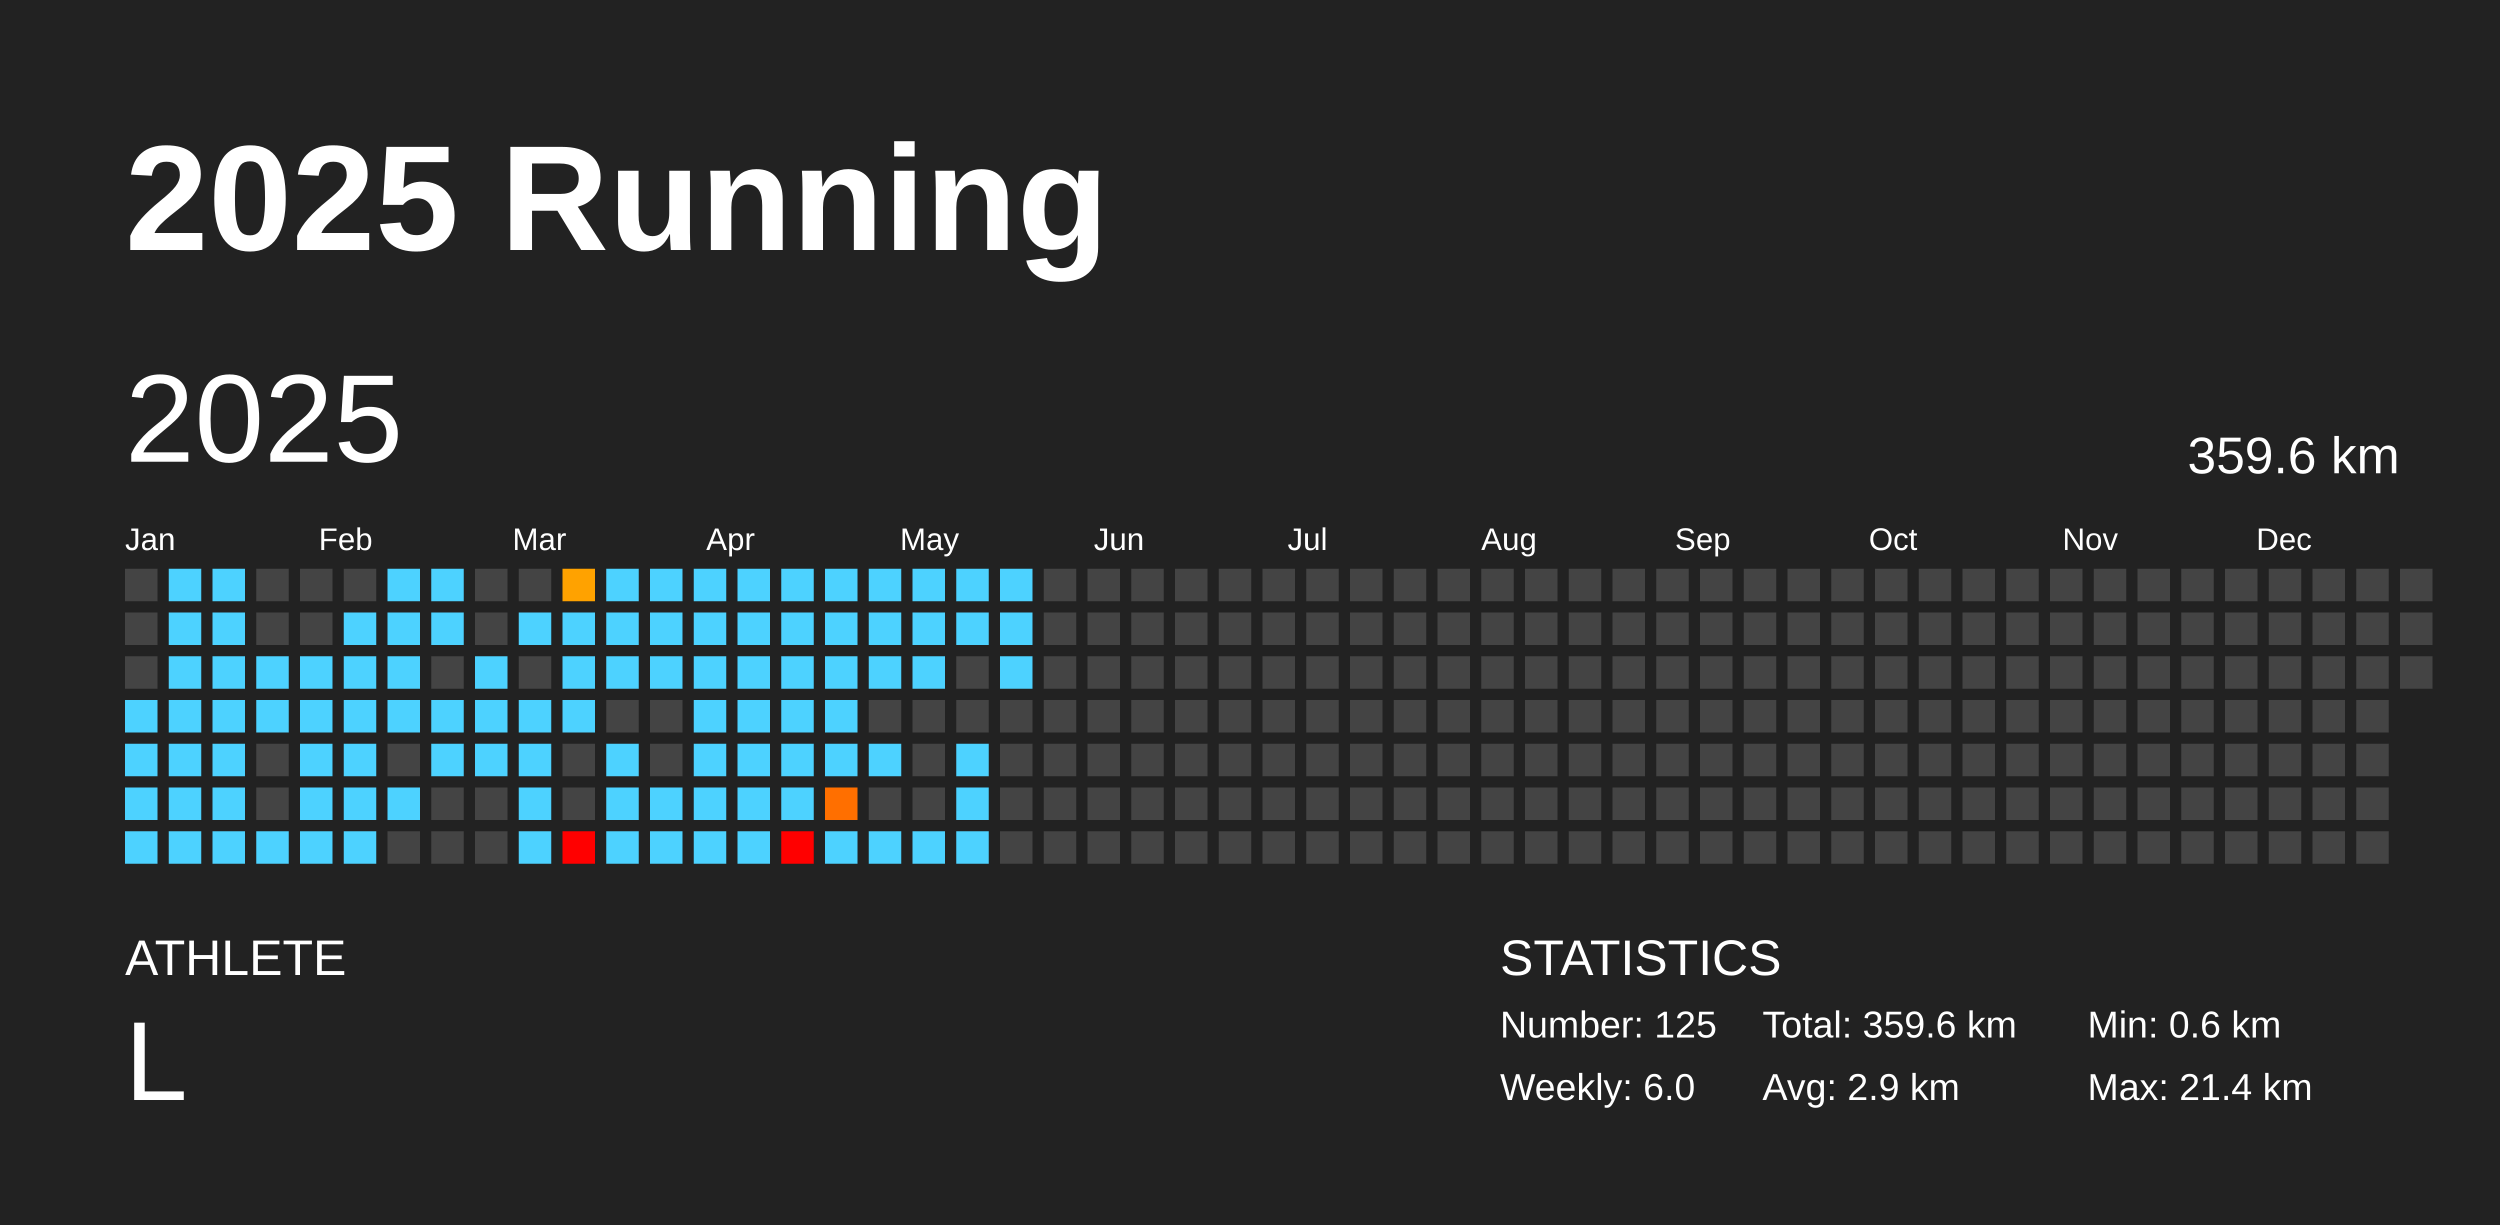
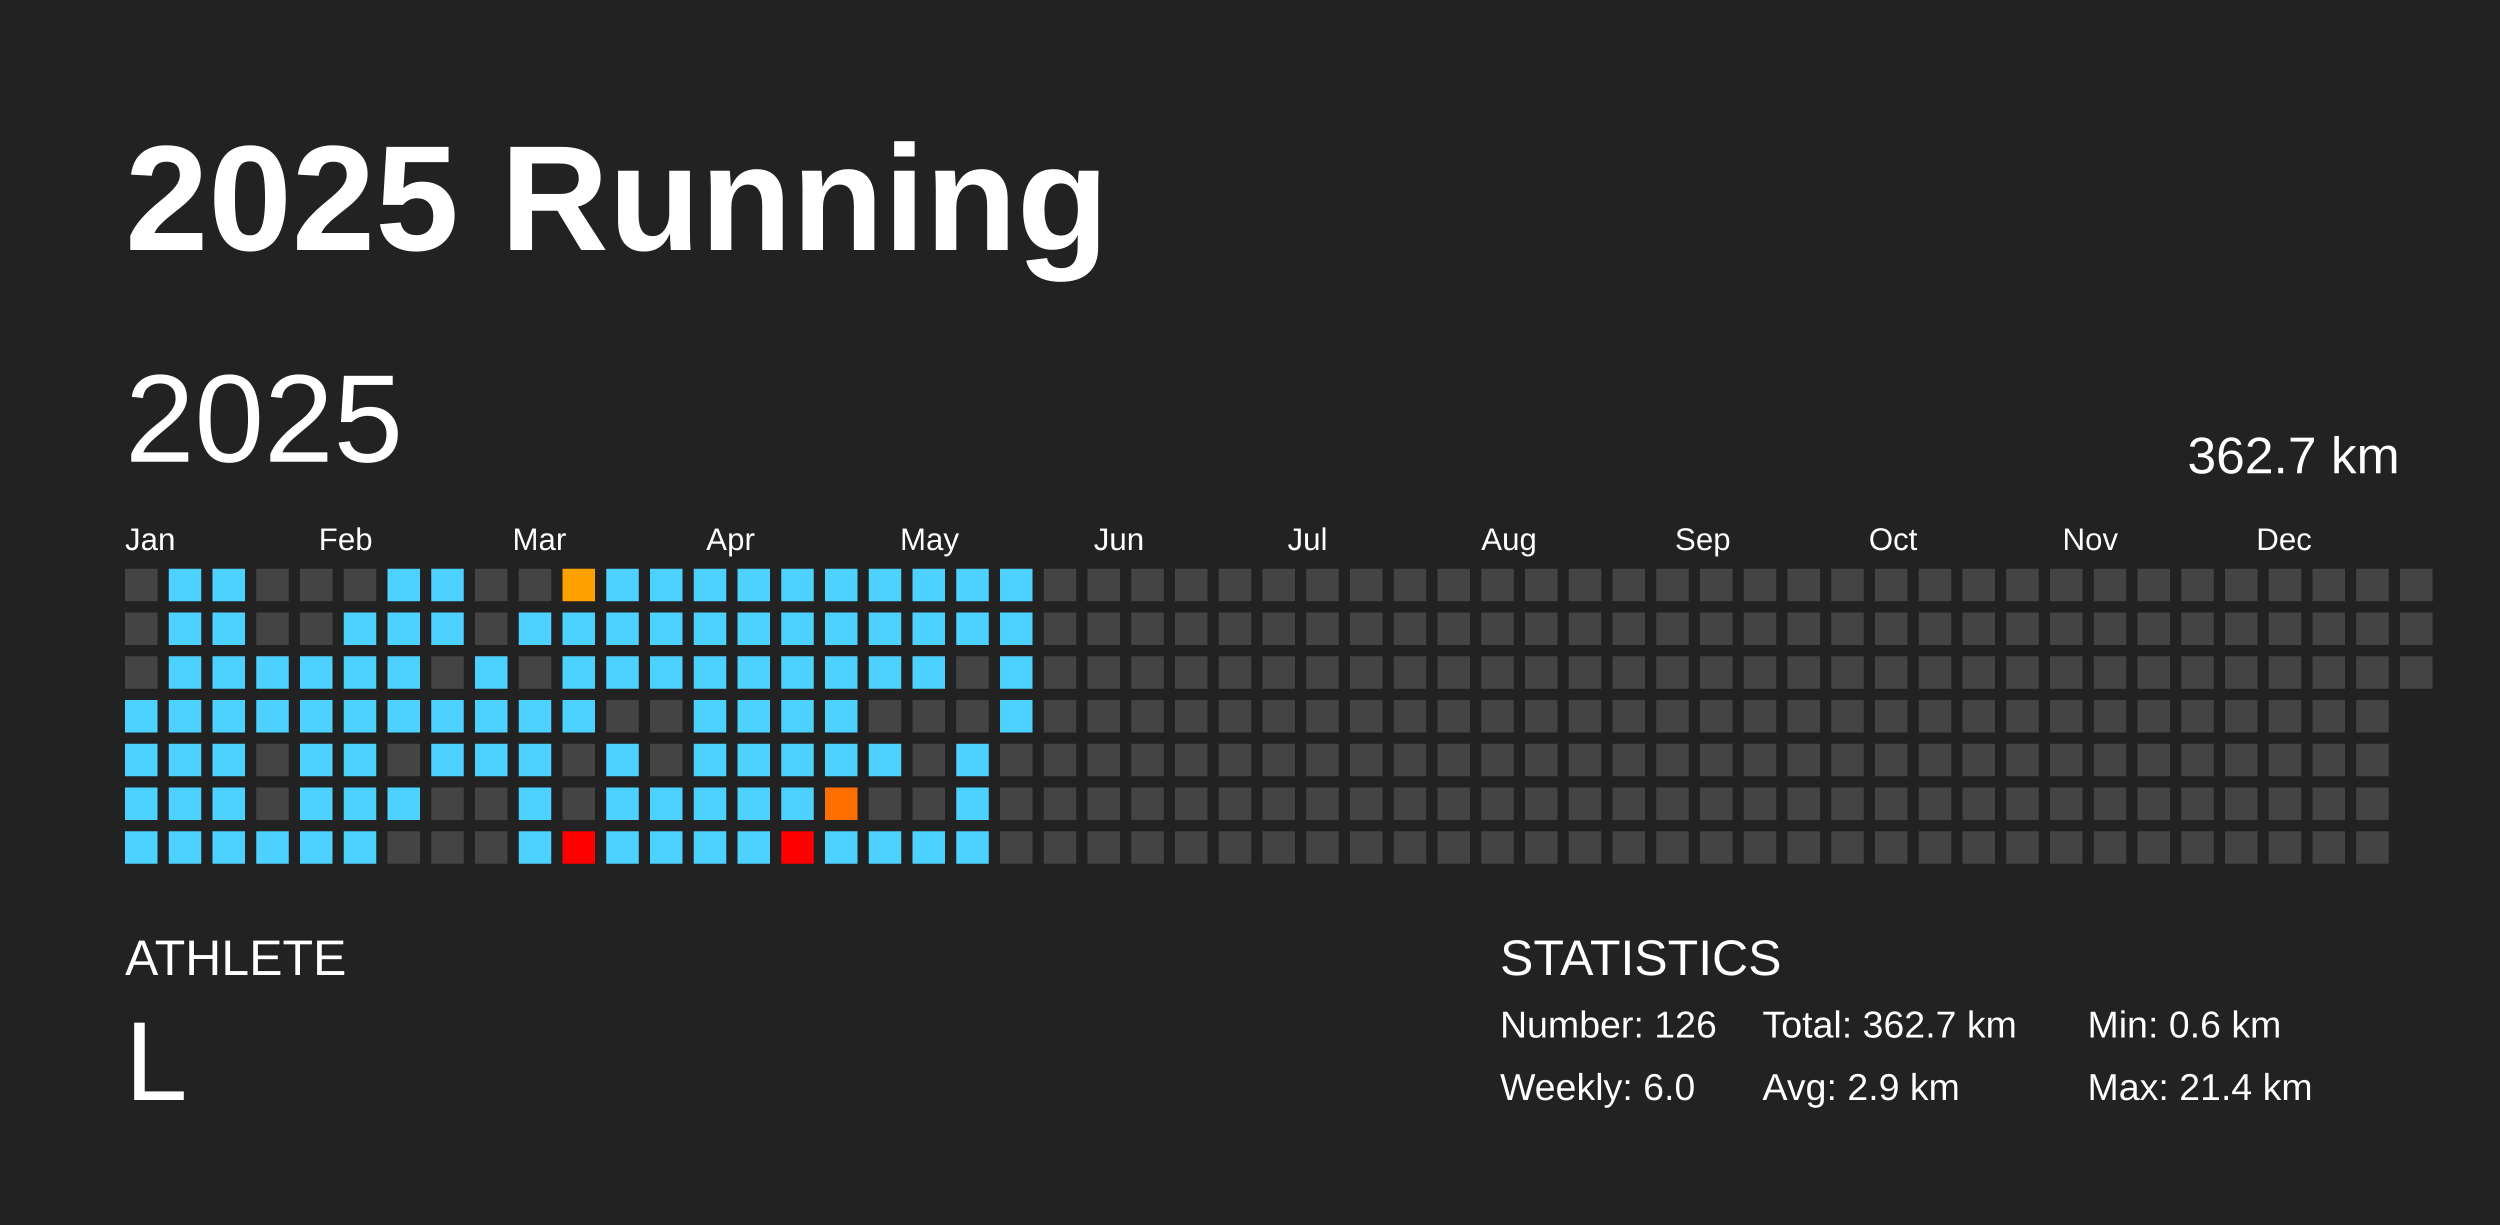
<svg xmlns="http://www.w3.org/2000/svg" baseProfile="full" height="98mm" version="1.1" viewBox="0,0,200,98" width="200mm">
  <defs />
  <rect fill="#222222" height="98" width="200" x="0" y="0" />
  <text fill="#FFFFFF" style="font-size:12px; font-family:Arial; font-weight:bold;" x="10" y="20">2025 Running</text>
  <text fill="#FFFFFF" style="font-size:4px; font-family:Arial" x="10" y="78">ATHLETE</text>
  <text fill="#FFFFFF" style="font-size:9px; font-family:Arial" x="10" y="88">L</text>
  <text fill="#FFFFFF" style="font-size:4px; font-family:Arial" x="120" y="78">STATISTICS</text>
-   <text fill="#FFFFFF" style="font-size:3px; font-family:Arial" x="120" y="83">Number: 125</text>
+   <text fill="#FFFFFF" style="font-size:3px; font-family:Arial" x="120" y="83">Number: 126</text>
  <text fill="#FFFFFF" style="font-size:3px; font-family:Arial" x="120" y="88">Weekly: 6.0</text>
-   <text fill="#FFFFFF" style="font-size:3px; font-family:Arial" x="141" y="83">Total: 359.6 km</text>
+   <text fill="#FFFFFF" style="font-size:3px; font-family:Arial" x="141" y="83">Total: 362.7 km</text>
  <text fill="#FFFFFF" style="font-size:3px; font-family:Arial" x="141" y="88">Avg: 2.9 km</text>
  <text fill="#FFFFFF" style="font-size:3px; font-family:Arial" x="167" y="83">Min: 0.6 km</text>
  <text fill="#FFFFFF" style="font-size:3px; font-family:Arial" x="167" y="88">Max: 21.4 km</text>
  <text dominant-baseline="hanging" fill="#FFFFFF" style="font-size:10.0px; font-family:Arial;" x="10" y="30">2025</text>
-   <text dominant-baseline="hanging" fill="#FFFFFF" style="font-size:4.125px; font-family:Arial;" x="175" y="35">359.6 km</text>
+   <text dominant-baseline="hanging" fill="#FFFFFF" style="font-size:4.125px; font-family:Arial;" x="175" y="35">362.7 km</text>
  <text fill="#FFFFFF" style="font-size:2.5px; font-family:Arial" x="10.0" y="44">Jan</text>
  <text fill="#FFFFFF" style="font-size:2.5px; font-family:Arial" x="25.5" y="44">Feb</text>
  <text fill="#FFFFFF" style="font-size:2.5px; font-family:Arial" x="41.0" y="44">Mar</text>
  <text fill="#FFFFFF" style="font-size:2.5px; font-family:Arial" x="56.5" y="44">Apr</text>
  <text fill="#FFFFFF" style="font-size:2.5px; font-family:Arial" x="72.0" y="44">May</text>
  <text fill="#FFFFFF" style="font-size:2.5px; font-family:Arial" x="87.5" y="44">Jun</text>
  <text fill="#FFFFFF" style="font-size:2.5px; font-family:Arial" x="103.0" y="44">Jul</text>
  <text fill="#FFFFFF" style="font-size:2.5px; font-family:Arial" x="118.5" y="44">Aug</text>
  <text fill="#FFFFFF" style="font-size:2.5px; font-family:Arial" x="134.0" y="44">Sep</text>
  <text fill="#FFFFFF" style="font-size:2.5px; font-family:Arial" x="149.5" y="44">Oct</text>
  <text fill="#FFFFFF" style="font-size:2.5px; font-family:Arial" x="165.0" y="44">Nov</text>
  <text fill="#FFFFFF" style="font-size:2.5px; font-family:Arial" x="180.5" y="44">Dec</text>
  <rect fill="#444444" height="2.6" width="2.6" x="10.0" y="45.5" />
  <rect fill="#444444" height="2.6" width="2.6" x="10.0" y="49.0" />
  <rect fill="#444444" height="2.6" width="2.6" x="10.0" y="52.5" />
  <rect fill="#4dd2ff" height="2.6" width="2.6" x="10.0" y="56.0" />
  <rect fill="#4dd2ff" height="2.6" width="2.6" x="10.0" y="59.5" />
  <rect fill="#4dd2ff" height="2.6" width="2.6" x="10.0" y="63.0" />
  <rect fill="#4dd2ff" height="2.6" width="2.6" x="10.0" y="66.5" />
  <rect fill="#4dd2ff" height="2.6" width="2.6" x="13.5" y="45.5" />
  <rect fill="#4dd2ff" height="2.6" width="2.6" x="13.5" y="49.0" />
  <rect fill="#4dd2ff" height="2.6" width="2.6" x="13.5" y="52.5" />
  <rect fill="#4dd2ff" height="2.6" width="2.6" x="13.5" y="56.0" />
  <rect fill="#4dd2ff" height="2.6" width="2.6" x="13.5" y="59.5" />
  <rect fill="#4dd2ff" height="2.6" width="2.6" x="13.5" y="63.0" />
  <rect fill="#4dd2ff" height="2.6" width="2.6" x="13.5" y="66.5" />
  <rect fill="#4dd2ff" height="2.6" width="2.6" x="17.0" y="45.5" />
  <rect fill="#4dd2ff" height="2.6" width="2.6" x="17.0" y="49.0" />
  <rect fill="#4dd2ff" height="2.6" width="2.6" x="17.0" y="52.5" />
  <rect fill="#4dd2ff" height="2.6" width="2.6" x="17.0" y="56.0" />
  <rect fill="#4dd2ff" height="2.6" width="2.6" x="17.0" y="59.5" />
  <rect fill="#4dd2ff" height="2.6" width="2.6" x="17.0" y="63.0" />
  <rect fill="#4dd2ff" height="2.6" width="2.6" x="17.0" y="66.5" />
  <rect fill="#444444" height="2.6" width="2.6" x="20.5" y="45.5" />
  <rect fill="#444444" height="2.6" width="2.6" x="20.5" y="49.0" />
  <rect fill="#4dd2ff" height="2.6" width="2.6" x="20.5" y="52.5" />
  <rect fill="#4dd2ff" height="2.6" width="2.6" x="20.5" y="56.0" />
  <rect fill="#444444" height="2.6" width="2.6" x="20.5" y="59.5" />
  <rect fill="#444444" height="2.6" width="2.6" x="20.5" y="63.0" />
  <rect fill="#4dd2ff" height="2.6" width="2.6" x="20.5" y="66.5" />
  <rect fill="#444444" height="2.6" width="2.6" x="24.0" y="45.5" />
  <rect fill="#444444" height="2.6" width="2.6" x="24.0" y="49.0" />
  <rect fill="#4dd2ff" height="2.6" width="2.6" x="24.0" y="52.5" />
  <rect fill="#4dd2ff" height="2.6" width="2.6" x="24.0" y="56.0" />
  <rect fill="#4dd2ff" height="2.6" width="2.6" x="24.0" y="59.5" />
  <rect fill="#4dd2ff" height="2.6" width="2.6" x="24.0" y="63.0" />
  <rect fill="#4dd2ff" height="2.6" width="2.6" x="24.0" y="66.5" />
  <rect fill="#444444" height="2.6" width="2.6" x="27.5" y="45.5" />
  <rect fill="#4dd2ff" height="2.6" width="2.6" x="27.5" y="49.0" />
  <rect fill="#4dd2ff" height="2.6" width="2.6" x="27.5" y="52.5" />
  <rect fill="#4dd2ff" height="2.6" width="2.6" x="27.5" y="56.0" />
  <rect fill="#4dd2ff" height="2.6" width="2.6" x="27.5" y="59.5" />
  <rect fill="#4dd2ff" height="2.6" width="2.6" x="27.5" y="63.0" />
  <rect fill="#4dd2ff" height="2.6" width="2.6" x="27.5" y="66.5" />
  <rect fill="#4dd2ff" height="2.6" width="2.6" x="31.0" y="45.5" />
  <rect fill="#4dd2ff" height="2.6" width="2.6" x="31.0" y="49.0" />
  <rect fill="#4dd2ff" height="2.6" width="2.6" x="31.0" y="52.5" />
  <rect fill="#4dd2ff" height="2.6" width="2.6" x="31.0" y="56.0" />
  <rect fill="#444444" height="2.6" width="2.6" x="31.0" y="59.5" />
  <rect fill="#4dd2ff" height="2.6" width="2.6" x="31.0" y="63.0" />
  <rect fill="#444444" height="2.6" width="2.6" x="31.0" y="66.5" />
  <rect fill="#4dd2ff" height="2.6" width="2.6" x="34.5" y="45.5" />
  <rect fill="#4dd2ff" height="2.6" width="2.6" x="34.5" y="49.0" />
  <rect fill="#444444" height="2.6" width="2.6" x="34.5" y="52.5" />
  <rect fill="#4dd2ff" height="2.6" width="2.6" x="34.5" y="56.0" />
  <rect fill="#4dd2ff" height="2.6" width="2.6" x="34.5" y="59.5" />
  <rect fill="#444444" height="2.6" width="2.6" x="34.5" y="63.0" />
  <rect fill="#444444" height="2.6" width="2.6" x="34.5" y="66.5" />
  <rect fill="#444444" height="2.6" width="2.6" x="38.0" y="45.5" />
  <rect fill="#444444" height="2.6" width="2.6" x="38.0" y="49.0" />
  <rect fill="#4dd2ff" height="2.6" width="2.6" x="38.0" y="52.5" />
  <rect fill="#4dd2ff" height="2.6" width="2.6" x="38.0" y="56.0" />
  <rect fill="#4dd2ff" height="2.6" width="2.6" x="38.0" y="59.5" />
  <rect fill="#444444" height="2.6" width="2.6" x="38.0" y="63.0" />
  <rect fill="#444444" height="2.6" width="2.6" x="38.0" y="66.5" />
  <rect fill="#444444" height="2.6" width="2.6" x="41.5" y="45.5" />
  <rect fill="#4dd2ff" height="2.6" width="2.6" x="41.5" y="49.0" />
  <rect fill="#444444" height="2.6" width="2.6" x="41.5" y="52.5" />
  <rect fill="#4dd2ff" height="2.6" width="2.6" x="41.5" y="56.0" />
  <rect fill="#4dd2ff" height="2.6" width="2.6" x="41.5" y="59.5" />
  <rect fill="#4dd2ff" height="2.6" width="2.6" x="41.5" y="63.0" />
  <rect fill="#4dd2ff" height="2.6" width="2.6" x="41.5" y="66.5" />
  <rect fill="#ffa200" height="2.6" width="2.6" x="45.0" y="45.5" />
  <rect fill="#4dd2ff" height="2.6" width="2.6" x="45.0" y="49.0" />
  <rect fill="#4dd2ff" height="2.6" width="2.6" x="45.0" y="52.5" />
  <rect fill="#4dd2ff" height="2.6" width="2.6" x="45.0" y="56.0" />
  <rect fill="#444444" height="2.6" width="2.6" x="45.0" y="59.5" />
  <rect fill="#444444" height="2.6" width="2.6" x="45.0" y="63.0" />
  <rect fill="red" height="2.6" width="2.6" x="45.0" y="66.5" />
  <rect fill="#4dd2ff" height="2.6" width="2.6" x="48.5" y="45.5" />
  <rect fill="#4dd2ff" height="2.6" width="2.6" x="48.5" y="49.0" />
  <rect fill="#4dd2ff" height="2.6" width="2.6" x="48.5" y="52.5" />
  <rect fill="#444444" height="2.6" width="2.6" x="48.5" y="56.0" />
  <rect fill="#4dd2ff" height="2.6" width="2.6" x="48.5" y="59.5" />
  <rect fill="#4dd2ff" height="2.6" width="2.6" x="48.5" y="63.0" />
  <rect fill="#4dd2ff" height="2.6" width="2.6" x="48.5" y="66.5" />
  <rect fill="#4dd2ff" height="2.6" width="2.6" x="52.0" y="45.5" />
  <rect fill="#4dd2ff" height="2.6" width="2.6" x="52.0" y="49.0" />
  <rect fill="#4dd2ff" height="2.6" width="2.6" x="52.0" y="52.5" />
  <rect fill="#444444" height="2.6" width="2.6" x="52.0" y="56.0" />
  <rect fill="#444444" height="2.6" width="2.6" x="52.0" y="59.5" />
  <rect fill="#4dd2ff" height="2.6" width="2.6" x="52.0" y="63.0" />
  <rect fill="#4dd2ff" height="2.6" width="2.6" x="52.0" y="66.5" />
  <rect fill="#4dd2ff" height="2.6" width="2.6" x="55.5" y="45.5" />
  <rect fill="#4dd2ff" height="2.6" width="2.6" x="55.5" y="49.0" />
  <rect fill="#4dd2ff" height="2.6" width="2.6" x="55.5" y="52.5" />
  <rect fill="#4dd2ff" height="2.6" width="2.6" x="55.5" y="56.0" />
  <rect fill="#4dd2ff" height="2.6" width="2.6" x="55.5" y="59.5" />
  <rect fill="#4dd2ff" height="2.6" width="2.6" x="55.5" y="63.0" />
  <rect fill="#4dd2ff" height="2.6" width="2.6" x="55.5" y="66.5" />
  <rect fill="#4dd2ff" height="2.6" width="2.6" x="59.0" y="45.5" />
  <rect fill="#4dd2ff" height="2.6" width="2.6" x="59.0" y="49.0" />
  <rect fill="#4dd2ff" height="2.6" width="2.6" x="59.0" y="52.5" />
  <rect fill="#4dd2ff" height="2.6" width="2.6" x="59.0" y="56.0" />
  <rect fill="#4dd2ff" height="2.6" width="2.6" x="59.0" y="59.5" />
  <rect fill="#4dd2ff" height="2.6" width="2.6" x="59.0" y="63.0" />
  <rect fill="#4dd2ff" height="2.6" width="2.6" x="59.0" y="66.5" />
  <rect fill="#4dd2ff" height="2.6" width="2.6" x="62.5" y="45.5" />
  <rect fill="#4dd2ff" height="2.6" width="2.6" x="62.5" y="49.0" />
  <rect fill="#4dd2ff" height="2.6" width="2.6" x="62.5" y="52.5" />
  <rect fill="#4dd2ff" height="2.6" width="2.6" x="62.5" y="56.0" />
  <rect fill="#4dd2ff" height="2.6" width="2.6" x="62.5" y="59.5" />
  <rect fill="#4dd2ff" height="2.6" width="2.6" x="62.5" y="63.0" />
  <rect fill="red" height="2.6" width="2.6" x="62.5" y="66.5" />
  <rect fill="#4dd2ff" height="2.6" width="2.6" x="66.0" y="45.5" />
  <rect fill="#4dd2ff" height="2.6" width="2.6" x="66.0" y="49.0" />
  <rect fill="#4dd2ff" height="2.6" width="2.6" x="66.0" y="52.5" />
  <rect fill="#4dd2ff" height="2.6" width="2.6" x="66.0" y="56.0" />
  <rect fill="#4dd2ff" height="2.6" width="2.6" x="66.0" y="59.5" />
  <rect fill="#ff6f00" height="2.6" width="2.6" x="66.0" y="63.0" />
  <rect fill="#4dd2ff" height="2.6" width="2.6" x="66.0" y="66.5" />
  <rect fill="#4dd2ff" height="2.6" width="2.6" x="69.5" y="45.5" />
  <rect fill="#4dd2ff" height="2.6" width="2.6" x="69.5" y="49.0" />
  <rect fill="#4dd2ff" height="2.6" width="2.6" x="69.5" y="52.5" />
  <rect fill="#444444" height="2.6" width="2.6" x="69.5" y="56.0" />
  <rect fill="#4dd2ff" height="2.6" width="2.6" x="69.5" y="59.5" />
  <rect fill="#444444" height="2.6" width="2.6" x="69.5" y="63.0" />
  <rect fill="#4dd2ff" height="2.6" width="2.6" x="69.5" y="66.5" />
  <rect fill="#4dd2ff" height="2.6" width="2.6" x="73.0" y="45.5" />
  <rect fill="#4dd2ff" height="2.6" width="2.6" x="73.0" y="49.0" />
  <rect fill="#4dd2ff" height="2.6" width="2.6" x="73.0" y="52.5" />
  <rect fill="#444444" height="2.6" width="2.6" x="73.0" y="56.0" />
  <rect fill="#444444" height="2.6" width="2.6" x="73.0" y="59.5" />
  <rect fill="#444444" height="2.6" width="2.6" x="73.0" y="63.0" />
  <rect fill="#4dd2ff" height="2.6" width="2.6" x="73.0" y="66.5" />
  <rect fill="#4dd2ff" height="2.6" width="2.6" x="76.5" y="45.5" />
  <rect fill="#4dd2ff" height="2.6" width="2.6" x="76.5" y="49.0" />
  <rect fill="#444444" height="2.6" width="2.6" x="76.5" y="52.5" />
  <rect fill="#444444" height="2.6" width="2.6" x="76.5" y="56.0" />
  <rect fill="#4dd2ff" height="2.6" width="2.6" x="76.5" y="59.5" />
  <rect fill="#4dd2ff" height="2.6" width="2.6" x="76.5" y="63.0" />
  <rect fill="#4dd2ff" height="2.6" width="2.6" x="76.5" y="66.5" />
  <rect fill="#4dd2ff" height="2.6" width="2.6" x="80.0" y="45.5" />
  <rect fill="#4dd2ff" height="2.6" width="2.6" x="80.0" y="49.0" />
  <rect fill="#4dd2ff" height="2.6" width="2.6" x="80.0" y="52.5" />
-   <rect fill="#444444" height="2.6" width="2.6" x="80.0" y="56.0" />
+   <rect fill="#4dd2ff" height="2.6" width="2.6" x="80.0" y="56.0" />
  <rect fill="#444444" height="2.6" width="2.6" x="80.0" y="59.5" />
  <rect fill="#444444" height="2.6" width="2.6" x="80.0" y="63.0" />
  <rect fill="#444444" height="2.6" width="2.6" x="80.0" y="66.5" />
  <rect fill="#444444" height="2.6" width="2.6" x="83.5" y="45.5" />
  <rect fill="#444444" height="2.6" width="2.6" x="83.5" y="49.0" />
  <rect fill="#444444" height="2.6" width="2.6" x="83.5" y="52.5" />
  <rect fill="#444444" height="2.6" width="2.6" x="83.5" y="56.0" />
  <rect fill="#444444" height="2.6" width="2.6" x="83.5" y="59.5" />
  <rect fill="#444444" height="2.6" width="2.6" x="83.5" y="63.0" />
  <rect fill="#444444" height="2.6" width="2.6" x="83.5" y="66.5" />
  <rect fill="#444444" height="2.6" width="2.6" x="87.0" y="45.5" />
  <rect fill="#444444" height="2.6" width="2.6" x="87.0" y="49.0" />
  <rect fill="#444444" height="2.6" width="2.6" x="87.0" y="52.5" />
  <rect fill="#444444" height="2.6" width="2.6" x="87.0" y="56.0" />
  <rect fill="#444444" height="2.6" width="2.6" x="87.0" y="59.5" />
  <rect fill="#444444" height="2.6" width="2.6" x="87.0" y="63.0" />
  <rect fill="#444444" height="2.6" width="2.6" x="87.0" y="66.5" />
  <rect fill="#444444" height="2.6" width="2.6" x="90.5" y="45.5" />
  <rect fill="#444444" height="2.6" width="2.6" x="90.5" y="49.0" />
  <rect fill="#444444" height="2.6" width="2.6" x="90.5" y="52.5" />
  <rect fill="#444444" height="2.6" width="2.6" x="90.5" y="56.0" />
  <rect fill="#444444" height="2.6" width="2.6" x="90.5" y="59.5" />
  <rect fill="#444444" height="2.6" width="2.6" x="90.5" y="63.0" />
  <rect fill="#444444" height="2.6" width="2.6" x="90.5" y="66.5" />
  <rect fill="#444444" height="2.6" width="2.6" x="94.0" y="45.5" />
  <rect fill="#444444" height="2.6" width="2.6" x="94.0" y="49.0" />
  <rect fill="#444444" height="2.6" width="2.6" x="94.0" y="52.5" />
  <rect fill="#444444" height="2.6" width="2.6" x="94.0" y="56.0" />
  <rect fill="#444444" height="2.6" width="2.6" x="94.0" y="59.5" />
  <rect fill="#444444" height="2.6" width="2.6" x="94.0" y="63.0" />
  <rect fill="#444444" height="2.6" width="2.6" x="94.0" y="66.5" />
  <rect fill="#444444" height="2.6" width="2.6" x="97.5" y="45.5" />
  <rect fill="#444444" height="2.6" width="2.6" x="97.5" y="49.0" />
  <rect fill="#444444" height="2.6" width="2.6" x="97.5" y="52.5" />
  <rect fill="#444444" height="2.6" width="2.6" x="97.5" y="56.0" />
  <rect fill="#444444" height="2.6" width="2.6" x="97.5" y="59.5" />
  <rect fill="#444444" height="2.6" width="2.6" x="97.5" y="63.0" />
  <rect fill="#444444" height="2.6" width="2.6" x="97.5" y="66.5" />
  <rect fill="#444444" height="2.6" width="2.6" x="101.0" y="45.5" />
  <rect fill="#444444" height="2.6" width="2.6" x="101.0" y="49.0" />
  <rect fill="#444444" height="2.6" width="2.6" x="101.0" y="52.5" />
  <rect fill="#444444" height="2.6" width="2.6" x="101.0" y="56.0" />
  <rect fill="#444444" height="2.6" width="2.6" x="101.0" y="59.5" />
  <rect fill="#444444" height="2.6" width="2.6" x="101.0" y="63.0" />
  <rect fill="#444444" height="2.6" width="2.6" x="101.0" y="66.5" />
  <rect fill="#444444" height="2.6" width="2.6" x="104.5" y="45.5" />
  <rect fill="#444444" height="2.6" width="2.6" x="104.5" y="49.0" />
  <rect fill="#444444" height="2.6" width="2.6" x="104.5" y="52.5" />
  <rect fill="#444444" height="2.6" width="2.6" x="104.5" y="56.0" />
  <rect fill="#444444" height="2.6" width="2.6" x="104.5" y="59.5" />
  <rect fill="#444444" height="2.6" width="2.6" x="104.5" y="63.0" />
  <rect fill="#444444" height="2.6" width="2.6" x="104.5" y="66.5" />
  <rect fill="#444444" height="2.6" width="2.6" x="108.0" y="45.5" />
  <rect fill="#444444" height="2.6" width="2.6" x="108.0" y="49.0" />
  <rect fill="#444444" height="2.6" width="2.6" x="108.0" y="52.5" />
  <rect fill="#444444" height="2.6" width="2.6" x="108.0" y="56.0" />
  <rect fill="#444444" height="2.6" width="2.6" x="108.0" y="59.5" />
  <rect fill="#444444" height="2.6" width="2.6" x="108.0" y="63.0" />
  <rect fill="#444444" height="2.6" width="2.6" x="108.0" y="66.5" />
  <rect fill="#444444" height="2.6" width="2.6" x="111.5" y="45.5" />
  <rect fill="#444444" height="2.6" width="2.6" x="111.5" y="49.0" />
  <rect fill="#444444" height="2.6" width="2.6" x="111.5" y="52.5" />
  <rect fill="#444444" height="2.6" width="2.6" x="111.5" y="56.0" />
  <rect fill="#444444" height="2.6" width="2.6" x="111.5" y="59.5" />
  <rect fill="#444444" height="2.6" width="2.6" x="111.5" y="63.0" />
  <rect fill="#444444" height="2.6" width="2.6" x="111.5" y="66.5" />
  <rect fill="#444444" height="2.6" width="2.6" x="115.0" y="45.5" />
  <rect fill="#444444" height="2.6" width="2.6" x="115.0" y="49.0" />
  <rect fill="#444444" height="2.6" width="2.6" x="115.0" y="52.5" />
  <rect fill="#444444" height="2.6" width="2.6" x="115.0" y="56.0" />
  <rect fill="#444444" height="2.6" width="2.6" x="115.0" y="59.5" />
  <rect fill="#444444" height="2.6" width="2.6" x="115.0" y="63.0" />
  <rect fill="#444444" height="2.6" width="2.6" x="115.0" y="66.5" />
  <rect fill="#444444" height="2.6" width="2.6" x="118.5" y="45.5" />
  <rect fill="#444444" height="2.6" width="2.6" x="118.5" y="49.0" />
  <rect fill="#444444" height="2.6" width="2.6" x="118.5" y="52.5" />
  <rect fill="#444444" height="2.6" width="2.6" x="118.5" y="56.0" />
  <rect fill="#444444" height="2.6" width="2.6" x="118.5" y="59.5" />
  <rect fill="#444444" height="2.6" width="2.6" x="118.5" y="63.0" />
  <rect fill="#444444" height="2.6" width="2.6" x="118.5" y="66.5" />
  <rect fill="#444444" height="2.6" width="2.6" x="122.0" y="45.5" />
  <rect fill="#444444" height="2.6" width="2.6" x="122.0" y="49.0" />
  <rect fill="#444444" height="2.6" width="2.6" x="122.0" y="52.5" />
  <rect fill="#444444" height="2.6" width="2.6" x="122.0" y="56.0" />
  <rect fill="#444444" height="2.6" width="2.6" x="122.0" y="59.5" />
  <rect fill="#444444" height="2.6" width="2.6" x="122.0" y="63.0" />
  <rect fill="#444444" height="2.6" width="2.6" x="122.0" y="66.5" />
  <rect fill="#444444" height="2.6" width="2.6" x="125.5" y="45.5" />
  <rect fill="#444444" height="2.6" width="2.6" x="125.5" y="49.0" />
  <rect fill="#444444" height="2.6" width="2.6" x="125.5" y="52.5" />
  <rect fill="#444444" height="2.6" width="2.6" x="125.5" y="56.0" />
  <rect fill="#444444" height="2.6" width="2.6" x="125.5" y="59.5" />
  <rect fill="#444444" height="2.6" width="2.6" x="125.5" y="63.0" />
  <rect fill="#444444" height="2.6" width="2.6" x="125.5" y="66.5" />
  <rect fill="#444444" height="2.6" width="2.6" x="129.0" y="45.5" />
  <rect fill="#444444" height="2.6" width="2.6" x="129.0" y="49.0" />
  <rect fill="#444444" height="2.6" width="2.6" x="129.0" y="52.5" />
  <rect fill="#444444" height="2.6" width="2.6" x="129.0" y="56.0" />
  <rect fill="#444444" height="2.6" width="2.6" x="129.0" y="59.5" />
  <rect fill="#444444" height="2.6" width="2.6" x="129.0" y="63.0" />
  <rect fill="#444444" height="2.6" width="2.6" x="129.0" y="66.5" />
  <rect fill="#444444" height="2.6" width="2.6" x="132.5" y="45.5" />
  <rect fill="#444444" height="2.6" width="2.6" x="132.5" y="49.0" />
  <rect fill="#444444" height="2.6" width="2.6" x="132.5" y="52.5" />
  <rect fill="#444444" height="2.6" width="2.6" x="132.5" y="56.0" />
  <rect fill="#444444" height="2.6" width="2.6" x="132.5" y="59.5" />
  <rect fill="#444444" height="2.6" width="2.6" x="132.5" y="63.0" />
  <rect fill="#444444" height="2.6" width="2.6" x="132.5" y="66.5" />
  <rect fill="#444444" height="2.6" width="2.6" x="136.0" y="45.5" />
  <rect fill="#444444" height="2.6" width="2.6" x="136.0" y="49.0" />
  <rect fill="#444444" height="2.6" width="2.6" x="136.0" y="52.5" />
  <rect fill="#444444" height="2.6" width="2.6" x="136.0" y="56.0" />
  <rect fill="#444444" height="2.6" width="2.6" x="136.0" y="59.5" />
  <rect fill="#444444" height="2.6" width="2.6" x="136.0" y="63.0" />
  <rect fill="#444444" height="2.6" width="2.6" x="136.0" y="66.5" />
  <rect fill="#444444" height="2.6" width="2.6" x="139.5" y="45.5" />
  <rect fill="#444444" height="2.6" width="2.6" x="139.5" y="49.0" />
  <rect fill="#444444" height="2.6" width="2.6" x="139.5" y="52.5" />
  <rect fill="#444444" height="2.6" width="2.6" x="139.5" y="56.0" />
  <rect fill="#444444" height="2.6" width="2.6" x="139.5" y="59.5" />
  <rect fill="#444444" height="2.6" width="2.6" x="139.5" y="63.0" />
  <rect fill="#444444" height="2.6" width="2.6" x="139.5" y="66.5" />
  <rect fill="#444444" height="2.6" width="2.6" x="143.0" y="45.5" />
  <rect fill="#444444" height="2.6" width="2.6" x="143.0" y="49.0" />
  <rect fill="#444444" height="2.6" width="2.6" x="143.0" y="52.5" />
  <rect fill="#444444" height="2.6" width="2.6" x="143.0" y="56.0" />
  <rect fill="#444444" height="2.6" width="2.6" x="143.0" y="59.5" />
  <rect fill="#444444" height="2.6" width="2.6" x="143.0" y="63.0" />
  <rect fill="#444444" height="2.6" width="2.6" x="143.0" y="66.5" />
  <rect fill="#444444" height="2.6" width="2.6" x="146.5" y="45.5" />
  <rect fill="#444444" height="2.6" width="2.6" x="146.5" y="49.0" />
  <rect fill="#444444" height="2.6" width="2.6" x="146.5" y="52.5" />
  <rect fill="#444444" height="2.6" width="2.6" x="146.5" y="56.0" />
  <rect fill="#444444" height="2.6" width="2.6" x="146.5" y="59.5" />
  <rect fill="#444444" height="2.6" width="2.6" x="146.5" y="63.0" />
  <rect fill="#444444" height="2.6" width="2.6" x="146.5" y="66.5" />
  <rect fill="#444444" height="2.6" width="2.6" x="150.0" y="45.5" />
  <rect fill="#444444" height="2.6" width="2.6" x="150.0" y="49.0" />
  <rect fill="#444444" height="2.6" width="2.6" x="150.0" y="52.5" />
  <rect fill="#444444" height="2.6" width="2.6" x="150.0" y="56.0" />
  <rect fill="#444444" height="2.6" width="2.6" x="150.0" y="59.5" />
  <rect fill="#444444" height="2.6" width="2.6" x="150.0" y="63.0" />
  <rect fill="#444444" height="2.6" width="2.6" x="150.0" y="66.5" />
  <rect fill="#444444" height="2.6" width="2.6" x="153.5" y="45.5" />
  <rect fill="#444444" height="2.6" width="2.6" x="153.5" y="49.0" />
  <rect fill="#444444" height="2.6" width="2.6" x="153.5" y="52.5" />
  <rect fill="#444444" height="2.6" width="2.6" x="153.5" y="56.0" />
  <rect fill="#444444" height="2.6" width="2.6" x="153.5" y="59.5" />
  <rect fill="#444444" height="2.6" width="2.6" x="153.5" y="63.0" />
  <rect fill="#444444" height="2.6" width="2.6" x="153.5" y="66.5" />
  <rect fill="#444444" height="2.6" width="2.6" x="157.0" y="45.5" />
  <rect fill="#444444" height="2.6" width="2.6" x="157.0" y="49.0" />
  <rect fill="#444444" height="2.6" width="2.6" x="157.0" y="52.5" />
  <rect fill="#444444" height="2.6" width="2.6" x="157.0" y="56.0" />
  <rect fill="#444444" height="2.6" width="2.6" x="157.0" y="59.5" />
  <rect fill="#444444" height="2.6" width="2.6" x="157.0" y="63.0" />
  <rect fill="#444444" height="2.6" width="2.6" x="157.0" y="66.5" />
  <rect fill="#444444" height="2.6" width="2.6" x="160.5" y="45.5" />
  <rect fill="#444444" height="2.6" width="2.6" x="160.5" y="49.0" />
  <rect fill="#444444" height="2.6" width="2.6" x="160.5" y="52.5" />
  <rect fill="#444444" height="2.6" width="2.6" x="160.5" y="56.0" />
  <rect fill="#444444" height="2.6" width="2.6" x="160.5" y="59.5" />
  <rect fill="#444444" height="2.6" width="2.6" x="160.5" y="63.0" />
  <rect fill="#444444" height="2.6" width="2.6" x="160.5" y="66.5" />
  <rect fill="#444444" height="2.6" width="2.6" x="164.0" y="45.5" />
  <rect fill="#444444" height="2.6" width="2.6" x="164.0" y="49.0" />
  <rect fill="#444444" height="2.6" width="2.6" x="164.0" y="52.5" />
  <rect fill="#444444" height="2.6" width="2.6" x="164.0" y="56.0" />
  <rect fill="#444444" height="2.6" width="2.6" x="164.0" y="59.5" />
  <rect fill="#444444" height="2.6" width="2.6" x="164.0" y="63.0" />
  <rect fill="#444444" height="2.6" width="2.6" x="164.0" y="66.5" />
  <rect fill="#444444" height="2.6" width="2.6" x="167.5" y="45.5" />
  <rect fill="#444444" height="2.6" width="2.6" x="167.5" y="49.0" />
  <rect fill="#444444" height="2.6" width="2.6" x="167.5" y="52.5" />
  <rect fill="#444444" height="2.6" width="2.6" x="167.5" y="56.0" />
  <rect fill="#444444" height="2.6" width="2.6" x="167.5" y="59.5" />
  <rect fill="#444444" height="2.6" width="2.6" x="167.5" y="63.0" />
  <rect fill="#444444" height="2.6" width="2.6" x="167.5" y="66.5" />
  <rect fill="#444444" height="2.6" width="2.6" x="171.0" y="45.5" />
  <rect fill="#444444" height="2.6" width="2.6" x="171.0" y="49.0" />
  <rect fill="#444444" height="2.6" width="2.6" x="171.0" y="52.5" />
  <rect fill="#444444" height="2.6" width="2.6" x="171.0" y="56.0" />
  <rect fill="#444444" height="2.6" width="2.6" x="171.0" y="59.5" />
  <rect fill="#444444" height="2.6" width="2.6" x="171.0" y="63.0" />
  <rect fill="#444444" height="2.6" width="2.6" x="171.0" y="66.5" />
  <rect fill="#444444" height="2.6" width="2.6" x="174.5" y="45.5" />
  <rect fill="#444444" height="2.6" width="2.6" x="174.5" y="49.0" />
  <rect fill="#444444" height="2.6" width="2.6" x="174.5" y="52.5" />
  <rect fill="#444444" height="2.6" width="2.6" x="174.5" y="56.0" />
  <rect fill="#444444" height="2.6" width="2.6" x="174.5" y="59.5" />
  <rect fill="#444444" height="2.6" width="2.6" x="174.5" y="63.0" />
  <rect fill="#444444" height="2.6" width="2.6" x="174.5" y="66.5" />
  <rect fill="#444444" height="2.6" width="2.6" x="178.0" y="45.5" />
  <rect fill="#444444" height="2.6" width="2.6" x="178.0" y="49.0" />
  <rect fill="#444444" height="2.6" width="2.6" x="178.0" y="52.5" />
  <rect fill="#444444" height="2.6" width="2.6" x="178.0" y="56.0" />
  <rect fill="#444444" height="2.6" width="2.6" x="178.0" y="59.5" />
  <rect fill="#444444" height="2.6" width="2.6" x="178.0" y="63.0" />
  <rect fill="#444444" height="2.6" width="2.6" x="178.0" y="66.5" />
  <rect fill="#444444" height="2.6" width="2.6" x="181.5" y="45.5" />
  <rect fill="#444444" height="2.6" width="2.6" x="181.5" y="49.0" />
  <rect fill="#444444" height="2.6" width="2.6" x="181.5" y="52.5" />
  <rect fill="#444444" height="2.6" width="2.6" x="181.5" y="56.0" />
  <rect fill="#444444" height="2.6" width="2.6" x="181.5" y="59.5" />
  <rect fill="#444444" height="2.6" width="2.6" x="181.5" y="63.0" />
  <rect fill="#444444" height="2.6" width="2.6" x="181.5" y="66.5" />
  <rect fill="#444444" height="2.6" width="2.6" x="185.0" y="45.5" />
  <rect fill="#444444" height="2.6" width="2.6" x="185.0" y="49.0" />
  <rect fill="#444444" height="2.6" width="2.6" x="185.0" y="52.5" />
  <rect fill="#444444" height="2.6" width="2.6" x="185.0" y="56.0" />
  <rect fill="#444444" height="2.6" width="2.6" x="185.0" y="59.5" />
  <rect fill="#444444" height="2.6" width="2.6" x="185.0" y="63.0" />
  <rect fill="#444444" height="2.6" width="2.6" x="185.0" y="66.5" />
  <rect fill="#444444" height="2.6" width="2.6" x="188.5" y="45.5" />
  <rect fill="#444444" height="2.6" width="2.6" x="188.5" y="49.0" />
  <rect fill="#444444" height="2.6" width="2.6" x="188.5" y="52.5" />
  <rect fill="#444444" height="2.6" width="2.6" x="188.5" y="56.0" />
  <rect fill="#444444" height="2.6" width="2.6" x="188.5" y="59.5" />
  <rect fill="#444444" height="2.6" width="2.6" x="188.5" y="63.0" />
  <rect fill="#444444" height="2.6" width="2.6" x="188.5" y="66.5" />
  <rect fill="#444444" height="2.6" width="2.6" x="192.0" y="45.5" />
  <rect fill="#444444" height="2.6" width="2.6" x="192.0" y="49.0" />
  <rect fill="#444444" height="2.6" width="2.6" x="192.0" y="52.5" />
</svg>
